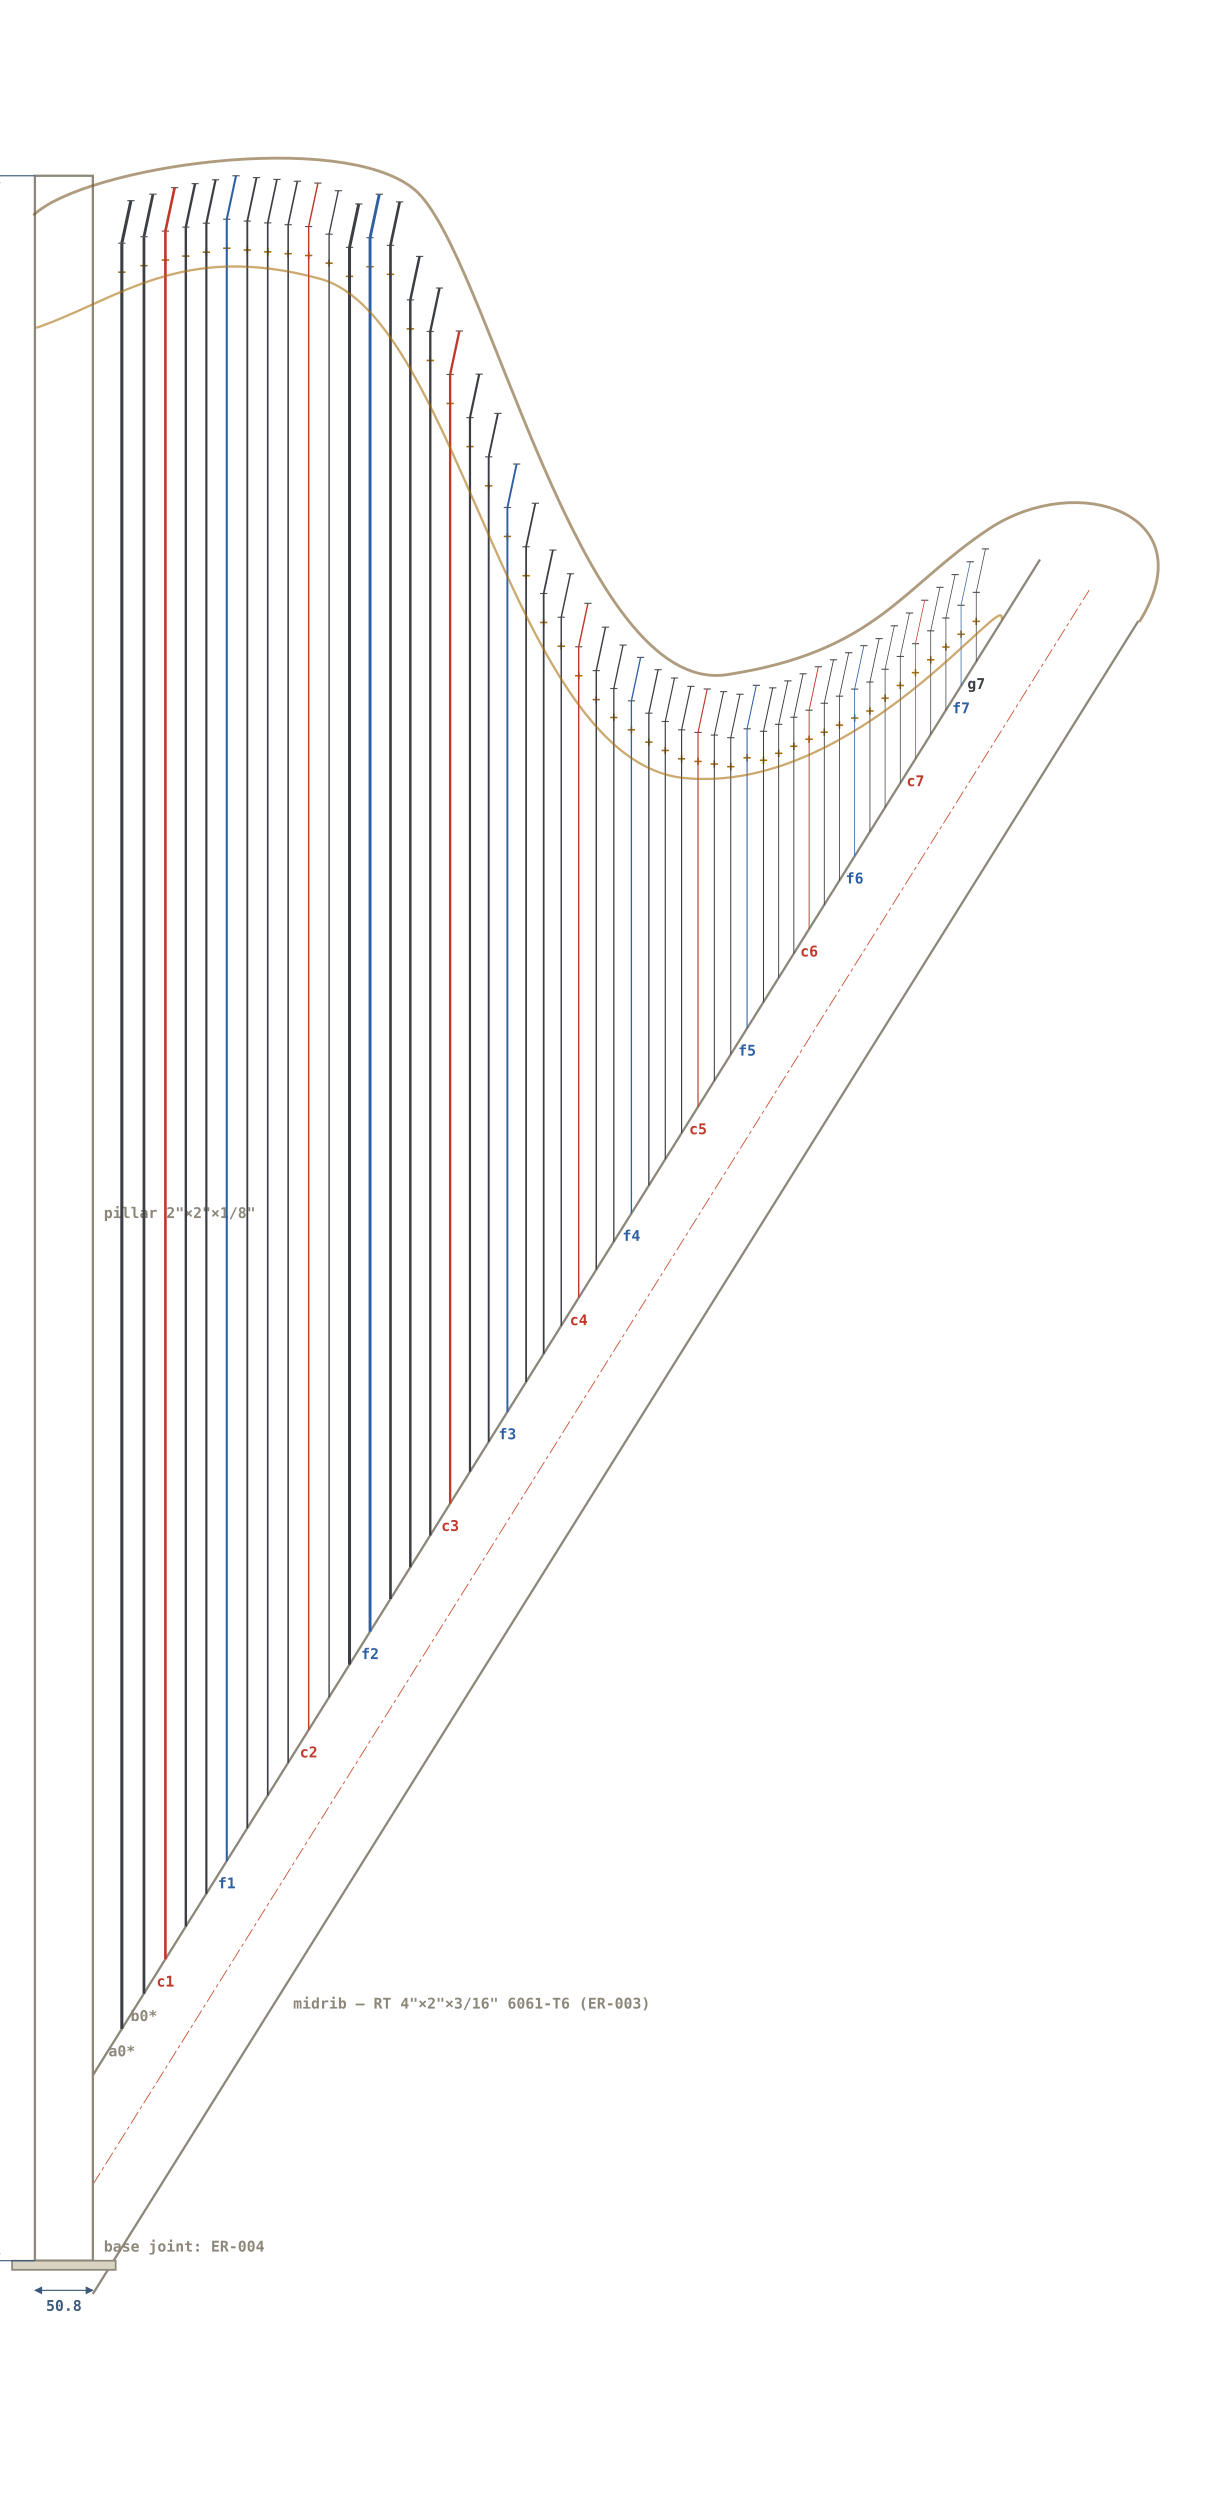
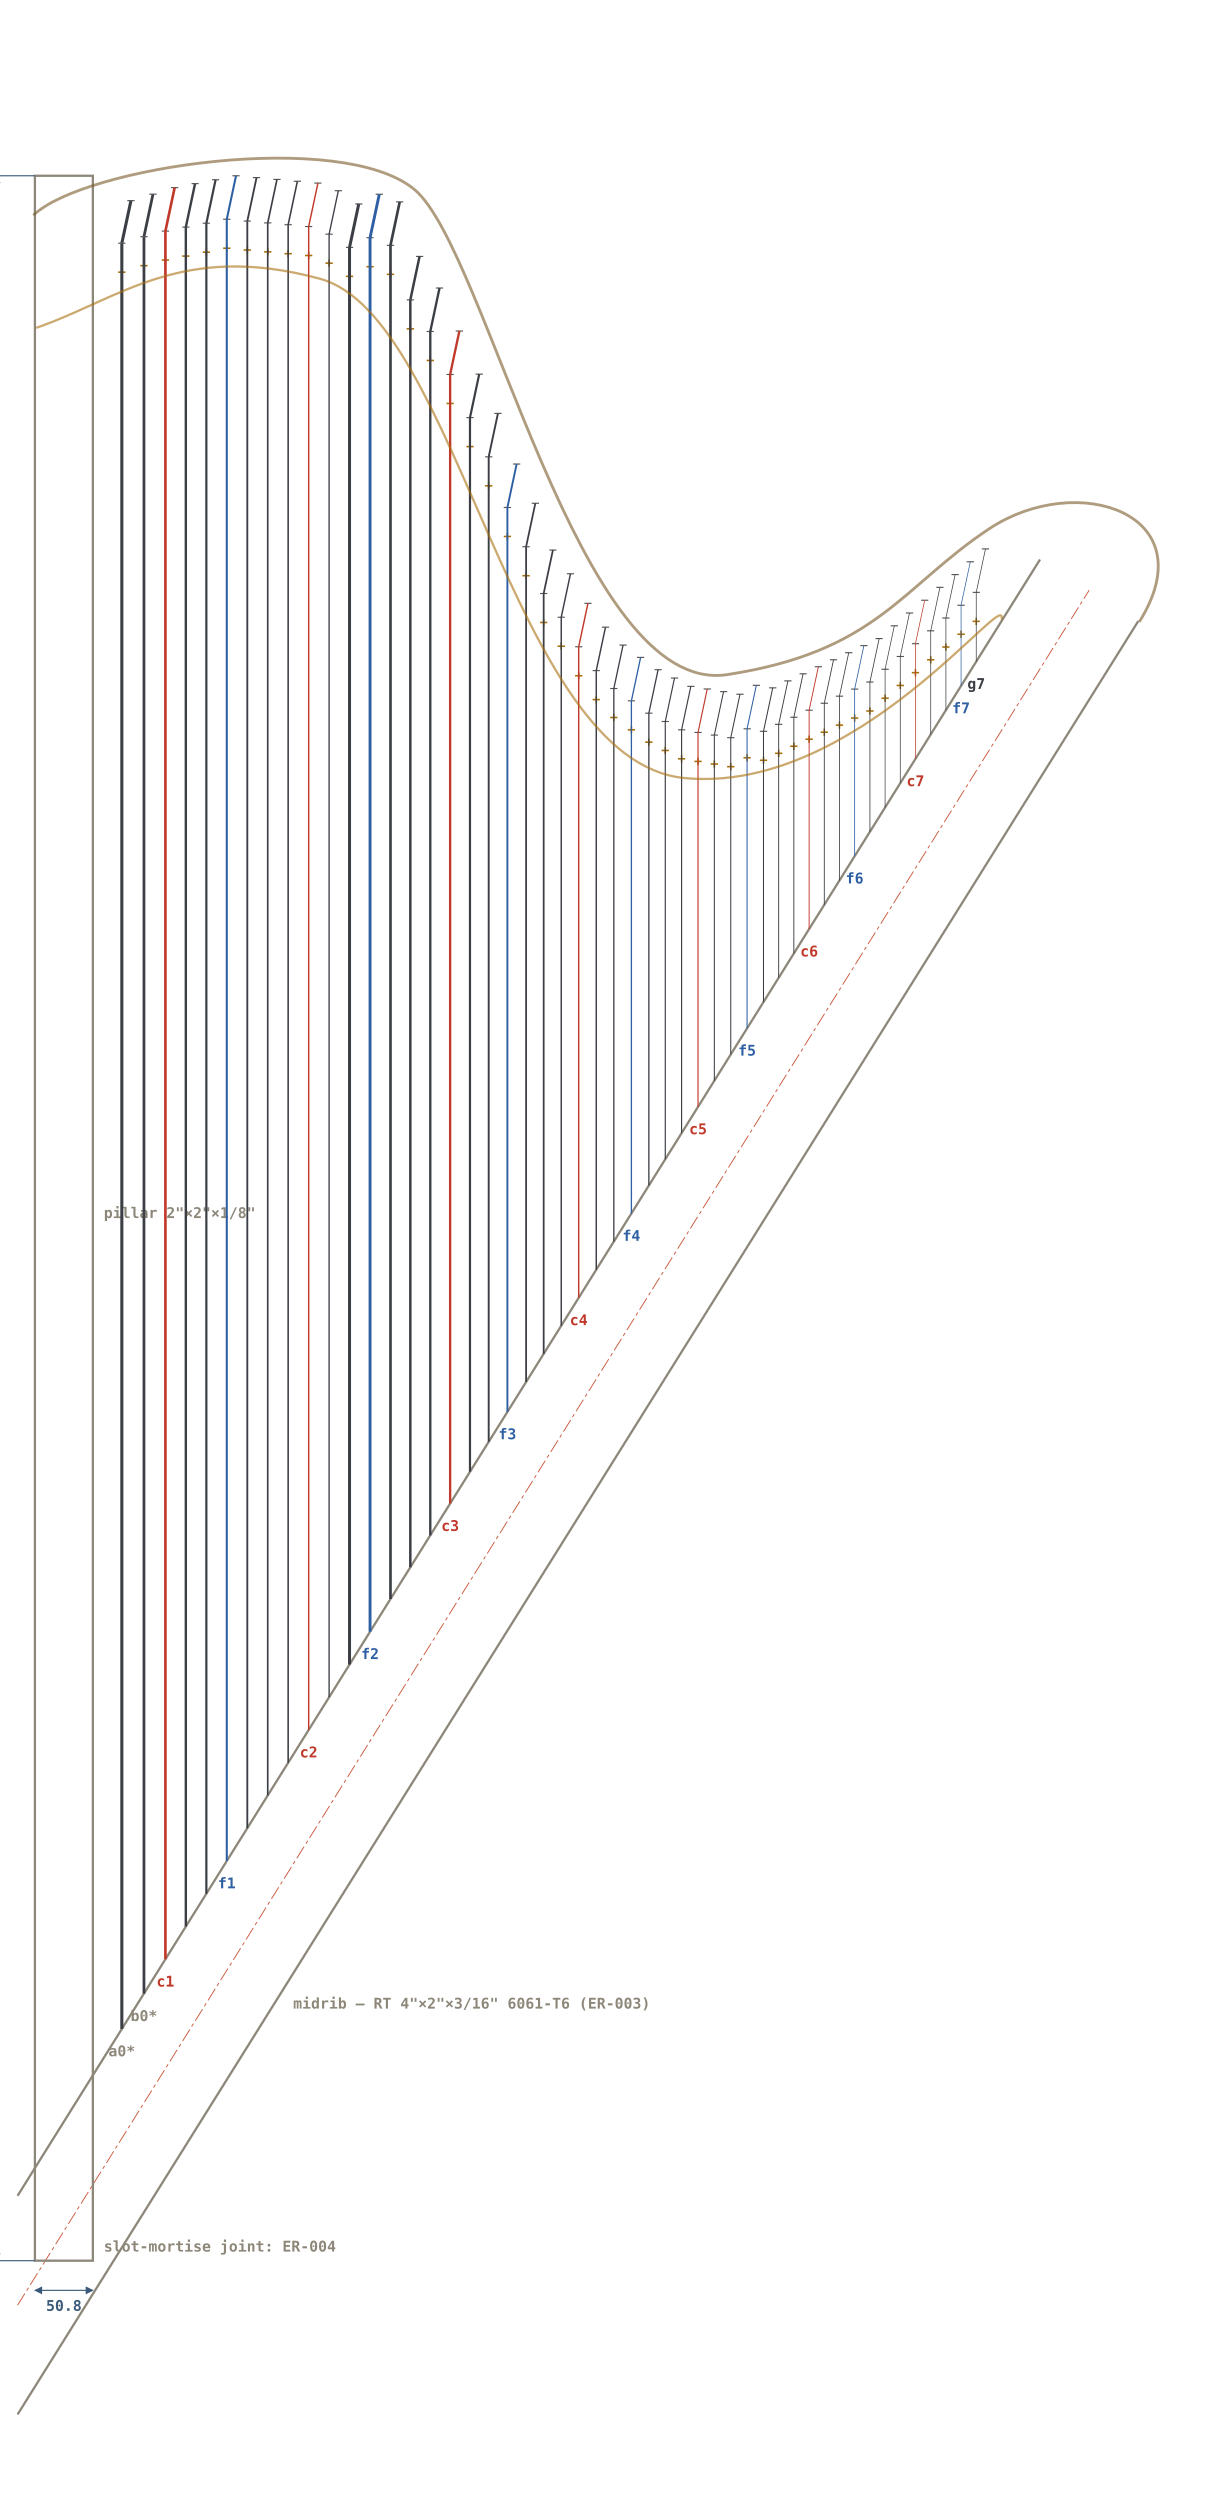
<svg xmlns="http://www.w3.org/2000/svg" width="942mm" height="1924mm" viewBox="109 0 1073 1924">
  <style>.nl{font-size:13px;font-weight:700;font-family:ui-monospace,Menlo,Consolas,monospace}</style>
  <defs>
    <marker id="arr" viewBox="0 0 10 10" refX="9" refY="5" markerWidth="7" markerHeight="7" orient="auto-start-reverse">
      <path d="M0 0 L10 5 L0 10 z" fill="#3b5a7a" />
    </marker>
  </defs>
-   <line x1="190.4" y1="1685.4" x2="1020.7" y2="356.7" stroke="#8d877a" stroke-width="2" />
-   <line x1="190.4" y1="1877.1" x2="1106.9" y2="410.6" stroke="#8d877a" stroke-width="2" />
-   <line x1="190.4" y1="1781.3" x2="1063.8" y2="383.6" stroke="#c9553a" stroke-width="0.8" stroke-dasharray="12 3 3 3" />
+   <line x1="124.4" y1="1791.1" x2="1020.7" y2="356.7" stroke="#8d877a" stroke-width="2" />
+   <line x1="124.4" y1="1982.8" x2="1106.9" y2="410.6" stroke="#8d877a" stroke-width="2" />
+   <line x1="124.4" y1="1887.0" x2="1063.8" y2="383.6" stroke="#c9553a" stroke-width="0.8" stroke-dasharray="12 3 3 3" />
  <text x="366" y="1627" class="nl" fill="#8d877a">midrib — RT 4"×2"×3/16" 6061-T6 (ER-003)</text>
  <rect x="139.6" y="20.3" width="50.8" height="1827.7" fill="none" stroke="#8d877a" stroke-width="2" />
  <text x="200" y="934" class="nl" fill="#8d877a">pillar 2"×2"×1/8"</text>
-   <rect x="119.6" y="1848.0" width="90.8" height="8" fill="#d9d3c2" stroke="#8d877a" stroke-width="1.5" />
-   <text x="200" y="1840" class="nl" fill="#8d877a">base joint: ER-004</text>
+   <text x="200" y="1840" class="nl" fill="#8d877a">slot-mortise joint: ER-004</text>
  <g stroke="#3b5a7a" stroke-width="1" fill="none">
    <line x1="106" y1="20.3" x2="106" y2="1848.0" marker-start="url(#arr)" marker-end="url(#arr)" />
    <line x1="98" y1="20.3" x2="139.6" y2="20.3" />
    <line x1="98" y1="1848.0" x2="139.6" y2="1848.0" />
  </g>
  <text x="94" y="934" class="nl" fill="#3b5a7a" text-anchor="middle" transform="rotate(-90 94 934)">1828 mm</text>
  <g stroke="#3b5a7a" stroke-width="1" fill="none">
    <line x1="139.6" y1="1874.0" x2="190.4" y2="1874.0" marker-start="url(#arr)" marker-end="url(#arr)" />
  </g>
  <text x="165" y="1892" class="nl" fill="#3b5a7a" text-anchor="middle">50.8</text>
  <g stroke="#555" stroke-width="1.0" fill="none">
    <line x1="250.8" y1="68.8" x2="257.2" y2="68.8" />
    <line x1="258.9" y1="30.7" x2="265.3" y2="30.7" />
    <line x1="268.8" y1="65.3" x2="275.1" y2="65.3" />
    <line x1="276.9" y1="27.2" x2="283.2" y2="27.2" />
    <line x1="286.7" y1="61.9" x2="293.0" y2="61.9" />
    <line x1="294.8" y1="23.8" x2="301.1" y2="23.8" />
    <line x1="304.6" y1="58.4" x2="311.0" y2="58.4" />
    <line x1="312.7" y1="20.3" x2="319.1" y2="20.3" />
    <line x1="322.6" y1="60.0" x2="328.9" y2="60.0" />
    <line x1="330.7" y1="21.9" x2="337.0" y2="21.9" />
    <line x1="340.5" y1="61.6" x2="346.9" y2="61.6" />
    <line x1="348.6" y1="23.5" x2="355.0" y2="23.5" />
    <line x1="358.4" y1="63.2" x2="364.8" y2="63.2" />
    <line x1="366.5" y1="25.1" x2="372.9" y2="25.1" />
    <line x1="376.4" y1="64.8" x2="382.7" y2="64.8" />
    <line x1="384.5" y1="26.7" x2="390.8" y2="26.7" />
    <line x1="394.3" y1="71.5" x2="400.7" y2="71.5" />
    <line x1="402.4" y1="33.4" x2="408.8" y2="33.4" />
    <line x1="412.3" y1="83.1" x2="418.6" y2="83.1" />
    <line x1="420.4" y1="45.0" x2="426.7" y2="45.0" />
    <line x1="430.2" y1="74.6" x2="436.5" y2="74.6" />
    <line x1="438.3" y1="36.5" x2="444.7" y2="36.5" />
    <line x1="448.1" y1="81.3" x2="454.5" y2="81.3" />
    <line x1="456.2" y1="43.2" x2="462.6" y2="43.2" />
    <line x1="465.6" y1="129.1" x2="471.9" y2="129.1" />
    <line x1="473.7" y1="91.0" x2="480.0" y2="91.0" />
    <line x1="483.0" y1="156.8" x2="489.3" y2="156.8" />
    <line x1="491.1" y1="118.7" x2="497.4" y2="118.7" />
    <line x1="500.4" y1="194.5" x2="506.8" y2="194.5" />
    <line x1="508.5" y1="156.4" x2="514.9" y2="156.4" />
    <line x1="517.8" y1="232.3" x2="524.2" y2="232.3" />
    <line x1="525.9" y1="194.2" x2="532.3" y2="194.2" />
    <line x1="534.2" y1="266.7" x2="540.6" y2="266.7" />
    <line x1="542.3" y1="228.6" x2="548.7" y2="228.6" />
    <line x1="550.6" y1="311.1" x2="557.0" y2="311.1" />
    <line x1="558.7" y1="273.0" x2="565.1" y2="273.0" />
    <line x1="567.0" y1="345.5" x2="573.4" y2="345.5" />
    <line x1="575.1" y1="307.4" x2="581.5" y2="307.4" />
    <line x1="582.4" y1="386.5" x2="588.8" y2="386.5" />
    <line x1="590.5" y1="348.4" x2="596.8" y2="348.4" />
    <line x1="597.8" y1="407.3" x2="604.1" y2="407.3" />
    <line x1="605.9" y1="369.2" x2="612.2" y2="369.2" />
    <line x1="613.2" y1="433.2" x2="619.5" y2="433.2" />
    <line x1="621.3" y1="395.1" x2="627.6" y2="395.1" />
    <line x1="628.5" y1="454.1" x2="634.9" y2="454.1" />
    <line x1="636.6" y1="416.0" x2="643.0" y2="416.0" />
    <line x1="643.9" y1="469.8" x2="650.3" y2="469.8" />
    <line x1="652.0" y1="431.7" x2="658.4" y2="431.7" />
    <line x1="659.3" y1="480.6" x2="665.6" y2="480.6" />
    <line x1="667.4" y1="442.5" x2="673.7" y2="442.5" />
    <line x1="674.6" y1="491.4" x2="681.0" y2="491.4" />
    <line x1="682.8" y1="453.3" x2="689.1" y2="453.3" />
    <line x1="689.0" y1="498.7" x2="695.4" y2="498.7" />
    <line x1="697.1" y1="460.6" x2="703.5" y2="460.6" />
    <line x1="703.4" y1="506.0" x2="709.7" y2="506.0" />
    <line x1="711.5" y1="467.9" x2="717.8" y2="467.9" />
    <line x1="717.7" y1="508.3" x2="724.1" y2="508.3" />
    <line x1="725.8" y1="470.2" x2="732.2" y2="470.2" />
    <line x1="732.1" y1="510.6" x2="738.4" y2="510.6" />
    <line x1="740.2" y1="472.5" x2="746.5" y2="472.5" />
    <line x1="746.4" y1="512.9" x2="752.8" y2="512.9" />
    <line x1="754.5" y1="474.8" x2="760.9" y2="474.8" />
    <line x1="760.8" y1="505.1" x2="767.1" y2="505.1" />
    <line x1="768.9" y1="467.0" x2="775.2" y2="467.0" />
    <line x1="775.1" y1="507.3" x2="781.5" y2="507.3" />
    <line x1="783.2" y1="469.2" x2="789.6" y2="469.2" />
    <line x1="788.4" y1="501.2" x2="794.8" y2="501.2" />
    <line x1="796.5" y1="463.1" x2="802.9" y2="463.1" />
    <line x1="801.8" y1="495.0" x2="808.1" y2="495.0" />
    <line x1="809.9" y1="456.9" x2="816.2" y2="456.9" />
    <line x1="815.1" y1="488.8" x2="821.4" y2="488.8" />
    <line x1="823.2" y1="450.7" x2="829.5" y2="450.7" />
    <line x1="828.4" y1="482.7" x2="834.8" y2="482.7" />
    <line x1="836.5" y1="444.6" x2="842.8" y2="444.6" />
    <line x1="841.7" y1="476.5" x2="848.1" y2="476.5" />
    <line x1="849.8" y1="438.4" x2="856.2" y2="438.4" />
    <line x1="855.1" y1="470.3" x2="861.4" y2="470.3" />
    <line x1="863.2" y1="432.2" x2="869.5" y2="432.2" />
    <line x1="868.4" y1="464.1" x2="874.7" y2="464.1" />
    <line x1="876.5" y1="426.0" x2="882.8" y2="426.0" />
    <line x1="881.7" y1="452.9" x2="888.1" y2="452.9" />
    <line x1="889.8" y1="414.8" x2="896.2" y2="414.8" />
    <line x1="895.0" y1="441.7" x2="901.4" y2="441.7" />
    <line x1="903.1" y1="403.6" x2="909.5" y2="403.6" />
    <line x1="908.4" y1="430.5" x2="914.7" y2="430.5" />
    <line x1="916.5" y1="392.4" x2="922.8" y2="392.4" />
    <line x1="921.7" y1="419.2" x2="928.0" y2="419.2" />
    <line x1="929.8" y1="381.1" x2="936.1" y2="381.1" />
    <line x1="935.0" y1="408.0" x2="941.3" y2="408.0" />
    <line x1="943.1" y1="369.9" x2="949.5" y2="369.9" />
    <line x1="948.3" y1="396.8" x2="954.7" y2="396.8" />
    <line x1="956.4" y1="358.7" x2="962.8" y2="358.7" />
    <line x1="961.7" y1="385.5" x2="968.0" y2="385.5" />
    <line x1="969.7" y1="347.4" x2="976.1" y2="347.4" />
  </g>
  <line x1="254.0" y1="68.8" x2="262.1" y2="30.7" stroke="#c0392b" stroke-width="2.311" />
  <line x1="271.9" y1="65.3" x2="280.0" y2="27.2" stroke="#3b3e44" stroke-width="2.108" />
  <line x1="289.9" y1="61.9" x2="298.0" y2="23.8" stroke="#3b3e44" stroke-width="1.930" />
  <line x1="307.8" y1="58.4" x2="315.9" y2="20.3" stroke="#2e5fa3" stroke-width="1.803" />
  <line x1="325.8" y1="60.0" x2="333.9" y2="21.9" stroke="#3b3e44" stroke-width="1.626" />
  <line x1="343.7" y1="61.6" x2="351.8" y2="23.5" stroke="#3b3e44" stroke-width="1.448" />
  <line x1="361.6" y1="63.2" x2="369.7" y2="25.1" stroke="#3b3e44" stroke-width="1.372" />
  <line x1="379.6" y1="64.8" x2="387.7" y2="26.7" stroke="#c0392b" stroke-width="1.270" />
  <line x1="397.5" y1="71.5" x2="405.6" y2="33.4" stroke="#3b3e44" stroke-width="1.168" />
  <line x1="415.4" y1="83.1" x2="423.5" y2="45.0" stroke="#3b3e44" stroke-width="2.642" />
  <line x1="433.4" y1="74.6" x2="441.5" y2="36.5" stroke="#2e5fa3" stroke-width="2.540" />
  <line x1="451.3" y1="81.3" x2="459.4" y2="43.2" stroke="#3b3e44" stroke-width="2.337" />
  <line x1="468.7" y1="129.1" x2="476.8" y2="91.0" stroke="#3b3e44" stroke-width="2.184" />
  <line x1="486.2" y1="156.8" x2="494.3" y2="118.7" stroke="#3b3e44" stroke-width="2.057" />
  <line x1="503.6" y1="194.5" x2="511.7" y2="156.4" stroke="#c0392b" stroke-width="2.057" />
  <line x1="521.0" y1="232.3" x2="529.1" y2="194.2" stroke="#3b3e44" stroke-width="1.930" />
  <line x1="537.4" y1="266.7" x2="545.5" y2="228.6" stroke="#3b3e44" stroke-width="1.676" />
  <line x1="553.8" y1="311.1" x2="561.9" y2="273.0" stroke="#2e5fa3" stroke-width="1.676" />
  <line x1="570.2" y1="345.5" x2="578.3" y2="307.4" stroke="#3b3e44" stroke-width="1.549" />
  <line x1="585.6" y1="386.5" x2="593.7" y2="348.4" stroke="#3b3e44" stroke-width="1.549" />
  <line x1="601.0" y1="407.3" x2="609.1" y2="369.2" stroke="#3b3e44" stroke-width="1.270" />
  <line x1="616.3" y1="433.2" x2="624.4" y2="395.1" stroke="#c0392b" stroke-width="1.270" />
  <line x1="631.7" y1="454.1" x2="639.8" y2="416.0" stroke="#3b3e44" stroke-width="1.270" />
  <line x1="647.1" y1="469.8" x2="655.2" y2="431.7" stroke="#3b3e44" stroke-width="1.143" />
  <line x1="662.5" y1="480.6" x2="670.6" y2="442.5" stroke="#2e5fa3" stroke-width="1.143" />
  <line x1="677.8" y1="491.4" x2="685.9" y2="453.3" stroke="#3b3e44" stroke-width="1.143" />
  <line x1="692.2" y1="498.7" x2="700.3" y2="460.6" stroke="#3b3e44" stroke-width="1.016" />
  <line x1="706.5" y1="506.0" x2="714.6" y2="467.9" stroke="#3b3e44" stroke-width="1.016" />
  <line x1="720.9" y1="508.3" x2="729.0" y2="470.2" stroke="#c0392b" stroke-width="1.016" />
  <line x1="735.2" y1="510.6" x2="743.3" y2="472.5" stroke="#3b3e44" stroke-width="0.914" />
  <line x1="749.6" y1="512.9" x2="757.7" y2="474.8" stroke="#3b3e44" stroke-width="0.914" />
  <line x1="763.9" y1="505.1" x2="772.0" y2="467.0" stroke="#2e5fa3" stroke-width="0.914" />
  <line x1="778.3" y1="507.3" x2="786.4" y2="469.2" stroke="#3b3e44" stroke-width="0.914" />
  <line x1="791.6" y1="501.2" x2="799.7" y2="463.1" stroke="#3b3e44" stroke-width="0.813" />
  <line x1="804.9" y1="495.0" x2="813.0" y2="456.9" stroke="#3b3e44" stroke-width="0.813" />
  <line x1="818.3" y1="488.8" x2="826.4" y2="450.7" stroke="#c0392b" stroke-width="0.813" />
  <line x1="831.6" y1="482.7" x2="839.7" y2="444.6" stroke="#3b3e44" stroke-width="0.762" />
  <line x1="844.9" y1="476.5" x2="853.0" y2="438.4" stroke="#3b3e44" stroke-width="0.711" />
  <line x1="858.2" y1="470.3" x2="866.3" y2="432.2" stroke="#2e5fa3" stroke-width="0.711" />
  <line x1="871.6" y1="464.1" x2="879.7" y2="426.0" stroke="#3b3e44" stroke-width="0.711" />
  <line x1="884.9" y1="452.9" x2="893.0" y2="414.8" stroke="#3b3e44" stroke-width="0.635" />
  <line x1="898.2" y1="441.7" x2="906.3" y2="403.6" stroke="#3b3e44" stroke-width="0.635" />
  <line x1="911.5" y1="430.5" x2="919.6" y2="392.4" stroke="#c0392b" stroke-width="0.635" />
  <line x1="924.9" y1="419.2" x2="933.0" y2="381.1" stroke="#3b3e44" stroke-width="0.635" />
  <line x1="938.2" y1="408.0" x2="946.3" y2="369.9" stroke="#3b3e44" stroke-width="0.635" />
  <line x1="951.5" y1="396.8" x2="959.6" y2="358.7" stroke="#2e5fa3" stroke-width="0.635" />
  <line x1="964.8" y1="385.5" x2="972.9" y2="347.4" stroke="#3b3e44" stroke-width="0.635" />
  <g stroke="#a8700f" stroke-width="1.4">
    <line x1="250.8" y1="94.2" x2="257.2" y2="94.2" />
    <line x1="254.0" y1="91.0" x2="254.0" y2="97.4" />
  </g>
  <g stroke="#a8700f" stroke-width="1.4">
    <line x1="268.7" y1="90.7" x2="275.1" y2="90.7" />
    <line x1="271.9" y1="87.5" x2="271.9" y2="93.9" />
  </g>
  <g stroke="#a8700f" stroke-width="1.4">
    <line x1="286.7" y1="87.3" x2="293.1" y2="87.3" />
    <line x1="289.9" y1="84.1" x2="289.9" y2="90.5" />
  </g>
  <g stroke="#a8700f" stroke-width="1.4">
    <line x1="304.6" y1="83.8" x2="311.0" y2="83.8" />
    <line x1="307.8" y1="80.6" x2="307.8" y2="87.0" />
  </g>
  <g stroke="#a8700f" stroke-width="1.4">
    <line x1="322.6" y1="85.4" x2="329.0" y2="85.4" />
    <line x1="325.8" y1="82.2" x2="325.8" y2="88.6" />
  </g>
  <g stroke="#a8700f" stroke-width="1.4">
    <line x1="340.5" y1="87.0" x2="346.9" y2="87.0" />
    <line x1="343.7" y1="83.8" x2="343.7" y2="90.2" />
  </g>
  <g stroke="#a8700f" stroke-width="1.4">
    <line x1="358.4" y1="88.6" x2="364.8" y2="88.6" />
    <line x1="361.6" y1="85.4" x2="361.6" y2="91.8" />
  </g>
  <g stroke="#a8700f" stroke-width="1.4">
    <line x1="376.4" y1="90.2" x2="382.8" y2="90.2" />
    <line x1="379.6" y1="87.0" x2="379.6" y2="93.4" />
  </g>
  <g stroke="#a8700f" stroke-width="1.4">
    <line x1="394.3" y1="96.9" x2="400.7" y2="96.9" />
    <line x1="397.5" y1="93.7" x2="397.5" y2="100.1" />
  </g>
  <g stroke="#a8700f" stroke-width="1.4">
    <line x1="412.2" y1="108.5" x2="418.6" y2="108.5" />
    <line x1="415.4" y1="105.3" x2="415.4" y2="111.7" />
  </g>
  <g stroke="#a8700f" stroke-width="1.4">
    <line x1="430.2" y1="100.0" x2="436.6" y2="100.0" />
    <line x1="433.4" y1="96.8" x2="433.4" y2="103.2" />
  </g>
  <g stroke="#a8700f" stroke-width="1.4">
    <line x1="448.1" y1="106.7" x2="454.5" y2="106.7" />
    <line x1="451.3" y1="103.5" x2="451.3" y2="109.9" />
  </g>
  <g stroke="#a8700f" stroke-width="1.4">
    <line x1="465.5" y1="154.5" x2="471.9" y2="154.5" />
    <line x1="468.7" y1="151.3" x2="468.7" y2="157.7" />
  </g>
  <g stroke="#a8700f" stroke-width="1.4">
    <line x1="483.0" y1="182.2" x2="489.4" y2="182.2" />
    <line x1="486.2" y1="179.0" x2="486.2" y2="185.4" />
  </g>
  <g stroke="#a8700f" stroke-width="1.4">
    <line x1="500.4" y1="219.9" x2="506.8" y2="219.9" />
    <line x1="503.6" y1="216.7" x2="503.6" y2="223.1" />
  </g>
  <g stroke="#a8700f" stroke-width="1.4">
    <line x1="517.8" y1="257.7" x2="524.2" y2="257.7" />
    <line x1="521.0" y1="254.5" x2="521.0" y2="260.9" />
  </g>
  <g stroke="#a8700f" stroke-width="1.4">
    <line x1="534.2" y1="292.1" x2="540.6" y2="292.1" />
    <line x1="537.4" y1="288.9" x2="537.4" y2="295.3" />
  </g>
  <g stroke="#a8700f" stroke-width="1.4">
    <line x1="550.6" y1="336.5" x2="557.0" y2="336.5" />
    <line x1="553.8" y1="333.3" x2="553.8" y2="339.7" />
  </g>
  <g stroke="#a8700f" stroke-width="1.4">
    <line x1="567.0" y1="370.9" x2="573.4" y2="370.9" />
    <line x1="570.2" y1="367.7" x2="570.2" y2="374.1" />
  </g>
  <g stroke="#a8700f" stroke-width="1.4">
    <line x1="582.4" y1="411.9" x2="588.8" y2="411.9" />
    <line x1="585.6" y1="408.7" x2="585.6" y2="415.1" />
  </g>
  <g stroke="#a8700f" stroke-width="1.4">
    <line x1="597.8" y1="432.7" x2="604.2" y2="432.7" />
    <line x1="601.0" y1="429.5" x2="601.0" y2="435.9" />
  </g>
  <g stroke="#a8700f" stroke-width="1.4">
    <line x1="613.1" y1="458.6" x2="619.5" y2="458.6" />
    <line x1="616.3" y1="455.4" x2="616.3" y2="461.8" />
  </g>
  <g stroke="#a8700f" stroke-width="1.4">
    <line x1="628.5" y1="479.5" x2="634.9" y2="479.5" />
    <line x1="631.7" y1="476.3" x2="631.7" y2="482.7" />
  </g>
  <g stroke="#a8700f" stroke-width="1.4">
    <line x1="643.9" y1="495.2" x2="650.3" y2="495.2" />
    <line x1="647.1" y1="492.0" x2="647.1" y2="498.4" />
  </g>
  <g stroke="#a8700f" stroke-width="1.4">
    <line x1="659.3" y1="506.0" x2="665.7" y2="506.0" />
    <line x1="662.5" y1="502.8" x2="662.5" y2="509.2" />
  </g>
  <g stroke="#a8700f" stroke-width="1.4">
    <line x1="674.6" y1="516.8" x2="681.0" y2="516.8" />
    <line x1="677.8" y1="513.6" x2="677.8" y2="520.0" />
  </g>
  <g stroke="#a8700f" stroke-width="1.4">
    <line x1="689.0" y1="524.1" x2="695.4" y2="524.1" />
    <line x1="692.2" y1="520.9" x2="692.2" y2="527.3" />
  </g>
  <g stroke="#a8700f" stroke-width="1.4">
    <line x1="703.3" y1="531.4" x2="709.7" y2="531.4" />
    <line x1="706.5" y1="528.2" x2="706.5" y2="534.6" />
  </g>
  <g stroke="#a8700f" stroke-width="1.4">
    <line x1="717.7" y1="533.7" x2="724.1" y2="533.7" />
    <line x1="720.9" y1="530.5" x2="720.9" y2="536.9" />
  </g>
  <g stroke="#a8700f" stroke-width="1.4">
    <line x1="732.0" y1="536.0" x2="738.4" y2="536.0" />
    <line x1="735.2" y1="532.8" x2="735.2" y2="539.2" />
  </g>
  <g stroke="#a8700f" stroke-width="1.4">
    <line x1="746.4" y1="538.3" x2="752.8" y2="538.3" />
    <line x1="749.6" y1="535.1" x2="749.6" y2="541.5" />
  </g>
  <g stroke="#a8700f" stroke-width="1.4">
    <line x1="760.7" y1="530.5" x2="767.1" y2="530.5" />
    <line x1="763.9" y1="527.3" x2="763.9" y2="533.7" />
  </g>
  <g stroke="#a8700f" stroke-width="1.4">
    <line x1="775.1" y1="532.7" x2="781.5" y2="532.7" />
    <line x1="778.3" y1="529.5" x2="778.3" y2="535.9" />
  </g>
  <g stroke="#a8700f" stroke-width="1.4">
    <line x1="788.4" y1="526.6" x2="794.8" y2="526.6" />
    <line x1="791.6" y1="523.4" x2="791.6" y2="529.8" />
  </g>
  <g stroke="#a8700f" stroke-width="1.4">
    <line x1="801.7" y1="520.4" x2="808.1" y2="520.4" />
    <line x1="804.9" y1="517.2" x2="804.9" y2="523.6" />
  </g>
  <g stroke="#a8700f" stroke-width="1.4">
    <line x1="815.1" y1="514.2" x2="821.5" y2="514.2" />
    <line x1="818.3" y1="511.0" x2="818.3" y2="517.4" />
  </g>
  <g stroke="#a8700f" stroke-width="1.4">
    <line x1="828.4" y1="508.1" x2="834.8" y2="508.1" />
    <line x1="831.6" y1="504.9" x2="831.6" y2="511.3" />
  </g>
  <g stroke="#a8700f" stroke-width="1.4">
    <line x1="841.7" y1="501.9" x2="848.1" y2="501.9" />
    <line x1="844.9" y1="498.7" x2="844.9" y2="505.1" />
  </g>
  <g stroke="#a8700f" stroke-width="1.4">
    <line x1="855.0" y1="495.7" x2="861.4" y2="495.7" />
    <line x1="858.2" y1="492.5" x2="858.2" y2="498.9" />
  </g>
  <g stroke="#a8700f" stroke-width="1.4">
    <line x1="868.4" y1="489.5" x2="874.8" y2="489.5" />
    <line x1="871.6" y1="486.3" x2="871.6" y2="492.7" />
  </g>
  <g stroke="#a8700f" stroke-width="1.4">
    <line x1="881.7" y1="478.3" x2="888.1" y2="478.3" />
    <line x1="884.9" y1="475.1" x2="884.9" y2="481.5" />
  </g>
  <g stroke="#a8700f" stroke-width="1.4">
    <line x1="895.0" y1="467.1" x2="901.4" y2="467.1" />
    <line x1="898.2" y1="463.9" x2="898.2" y2="470.3" />
  </g>
  <g stroke="#a8700f" stroke-width="1.4">
    <line x1="908.3" y1="455.9" x2="914.7" y2="455.9" />
    <line x1="911.5" y1="452.7" x2="911.5" y2="459.1" />
  </g>
  <g stroke="#a8700f" stroke-width="1.4">
    <line x1="921.7" y1="444.6" x2="928.1" y2="444.6" />
    <line x1="924.9" y1="441.4" x2="924.9" y2="447.8" />
  </g>
  <g stroke="#a8700f" stroke-width="1.4">
    <line x1="935.0" y1="433.4" x2="941.4" y2="433.4" />
    <line x1="938.2" y1="430.2" x2="938.2" y2="436.6" />
  </g>
  <g stroke="#a8700f" stroke-width="1.4">
    <line x1="948.3" y1="422.2" x2="954.7" y2="422.2" />
    <line x1="951.5" y1="419.0" x2="951.5" y2="425.4" />
  </g>
  <g stroke="#a8700f" stroke-width="1.4">
    <line x1="961.6" y1="410.9" x2="968.0" y2="410.9" />
    <line x1="964.8" y1="407.7" x2="964.8" y2="414.1" />
  </g>
  <g stroke="#a8700f" stroke-width="1.4">
    <line x1="232.0" y1="99.1" x2="238.4" y2="99.1" />
    <line x1="235.2" y1="95.9" x2="235.2" y2="102.3" />
  </g>
  <g stroke="#a8700f" stroke-width="1.4">
    <line x1="212.6" y1="104.8" x2="219.0" y2="104.8" />
    <line x1="215.8" y1="101.6" x2="215.8" y2="108.0" />
  </g>
  <line x1="964.8" y1="446.2" x2="964.8" y2="385.5" stroke="#3b3e44" stroke-width="0.635" />
  <text x="964.8" y="470.2" class="nl" fill="#3b3e44" text-anchor="middle">g7</text>
  <line x1="951.5" y1="467.5" x2="951.5" y2="396.8" stroke="#2e5fa3" stroke-width="0.635" />
  <text x="951.5" y="491.5" class="nl" fill="#2e5fa3" text-anchor="middle">f7</text>
  <line x1="938.2" y1="488.8" x2="938.2" y2="408.0" stroke="#3b3e44" stroke-width="0.635" />
  <line x1="924.9" y1="510.1" x2="924.9" y2="419.2" stroke="#3b3e44" stroke-width="0.635" />
  <line x1="911.5" y1="531.4" x2="911.5" y2="430.5" stroke="#c0392b" stroke-width="0.635" />
  <text x="911.5" y="555.4" class="nl" fill="#c0392b" text-anchor="middle">c7</text>
  <line x1="898.2" y1="552.8" x2="898.2" y2="441.7" stroke="#3b3e44" stroke-width="0.635" />
  <line x1="884.9" y1="574.1" x2="884.9" y2="452.9" stroke="#3b3e44" stroke-width="0.635" />
  <line x1="871.6" y1="595.4" x2="871.6" y2="464.1" stroke="#3b3e44" stroke-width="0.711" />
  <line x1="858.2" y1="616.7" x2="858.2" y2="470.3" stroke="#2e5fa3" stroke-width="0.711" />
  <text x="858.2" y="640.7" class="nl" fill="#2e5fa3" text-anchor="middle">f6</text>
  <line x1="844.9" y1="638.1" x2="844.9" y2="476.5" stroke="#3b3e44" stroke-width="0.711" />
  <line x1="831.6" y1="659.4" x2="831.6" y2="482.7" stroke="#3b3e44" stroke-width="0.762" />
  <line x1="818.3" y1="680.7" x2="818.3" y2="488.8" stroke="#c0392b" stroke-width="0.813" />
  <text x="818.3" y="704.7" class="nl" fill="#c0392b" text-anchor="middle">c6</text>
  <line x1="804.9" y1="702.0" x2="804.9" y2="495.0" stroke="#3b3e44" stroke-width="0.813" />
  <line x1="791.6" y1="723.4" x2="791.6" y2="501.2" stroke="#3b3e44" stroke-width="0.813" />
  <line x1="778.3" y1="744.7" x2="778.3" y2="507.3" stroke="#3b3e44" stroke-width="0.914" />
  <line x1="763.9" y1="767.6" x2="763.9" y2="505.1" stroke="#2e5fa3" stroke-width="0.914" />
  <text x="763.9" y="791.6" class="nl" fill="#2e5fa3" text-anchor="middle">f5</text>
  <line x1="749.6" y1="790.6" x2="749.6" y2="512.9" stroke="#3b3e44" stroke-width="0.914" />
  <line x1="735.2" y1="813.6" x2="735.2" y2="510.6" stroke="#3b3e44" stroke-width="0.914" />
  <line x1="720.9" y1="836.5" x2="720.9" y2="508.3" stroke="#c0392b" stroke-width="1.016" />
  <text x="720.9" y="860.5" class="nl" fill="#c0392b" text-anchor="middle">c5</text>
  <line x1="706.5" y1="859.5" x2="706.5" y2="506.0" stroke="#3b3e44" stroke-width="1.016" />
  <line x1="692.2" y1="882.5" x2="692.2" y2="498.7" stroke="#3b3e44" stroke-width="1.016" />
  <line x1="677.8" y1="905.4" x2="677.8" y2="491.4" stroke="#3b3e44" stroke-width="1.143" />
  <line x1="662.5" y1="930.0" x2="662.5" y2="480.6" stroke="#2e5fa3" stroke-width="1.143" />
  <text x="662.5" y="954.0" class="nl" fill="#2e5fa3" text-anchor="middle">f4</text>
  <line x1="647.1" y1="954.6" x2="647.1" y2="469.8" stroke="#3b3e44" stroke-width="1.143" />
  <line x1="631.7" y1="979.2" x2="631.7" y2="454.1" stroke="#3b3e44" stroke-width="1.270" />
  <line x1="616.3" y1="1003.9" x2="616.3" y2="433.2" stroke="#c0392b" stroke-width="1.270" />
  <text x="616.3" y="1027.9" class="nl" fill="#c0392b" text-anchor="middle">c4</text>
  <line x1="601.0" y1="1028.5" x2="601.0" y2="407.3" stroke="#3b3e44" stroke-width="1.270" />
  <line x1="585.6" y1="1053.1" x2="585.6" y2="386.5" stroke="#3b3e44" stroke-width="1.549" />
  <line x1="570.2" y1="1077.7" x2="570.2" y2="345.5" stroke="#3b3e44" stroke-width="1.549" />
  <line x1="553.8" y1="1103.9" x2="553.8" y2="311.1" stroke="#2e5fa3" stroke-width="1.676" />
  <text x="553.8" y="1127.9" class="nl" fill="#2e5fa3" text-anchor="middle">f3</text>
  <line x1="537.4" y1="1130.2" x2="537.4" y2="266.7" stroke="#3b3e44" stroke-width="1.676" />
  <line x1="521.0" y1="1156.4" x2="521.0" y2="232.3" stroke="#3b3e44" stroke-width="1.930" />
  <line x1="503.6" y1="1184.3" x2="503.6" y2="194.5" stroke="#c0392b" stroke-width="2.057" />
  <text x="503.6" y="1208.3" class="nl" fill="#c0392b" text-anchor="middle">c3</text>
  <line x1="486.2" y1="1212.2" x2="486.2" y2="156.8" stroke="#3b3e44" stroke-width="2.057" />
  <line x1="468.7" y1="1240.1" x2="468.7" y2="129.1" stroke="#3b3e44" stroke-width="2.184" />
  <line x1="451.3" y1="1267.9" x2="451.3" y2="81.3" stroke="#3b3e44" stroke-width="2.337" />
  <line x1="433.4" y1="1296.6" x2="433.4" y2="74.6" stroke="#2e5fa3" stroke-width="2.540" />
  <text x="433.4" y="1320.6" class="nl" fill="#2e5fa3" text-anchor="middle">f2</text>
  <line x1="415.4" y1="1325.4" x2="415.4" y2="83.1" stroke="#3b3e44" stroke-width="2.642" />
  <line x1="397.5" y1="1354.1" x2="397.5" y2="71.5" stroke="#3b3e44" stroke-width="1.168" />
  <line x1="379.6" y1="1382.8" x2="379.6" y2="64.8" stroke="#c0392b" stroke-width="1.270" />
  <text x="379.6" y="1406.8" class="nl" fill="#c0392b" text-anchor="middle">c2</text>
  <line x1="361.6" y1="1411.5" x2="361.6" y2="63.2" stroke="#3b3e44" stroke-width="1.372" />
  <line x1="343.7" y1="1440.2" x2="343.7" y2="61.6" stroke="#3b3e44" stroke-width="1.448" />
  <line x1="325.8" y1="1468.9" x2="325.8" y2="60.0" stroke="#3b3e44" stroke-width="1.626" />
  <line x1="307.8" y1="1497.6" x2="307.8" y2="58.4" stroke="#2e5fa3" stroke-width="1.803" />
  <text x="307.8" y="1521.6" class="nl" fill="#2e5fa3" text-anchor="middle">f1</text>
  <line x1="289.9" y1="1526.3" x2="289.9" y2="61.9" stroke="#3b3e44" stroke-width="1.930" />
  <line x1="271.9" y1="1555.0" x2="271.9" y2="65.3" stroke="#3b3e44" stroke-width="2.108" />
  <line x1="254.0" y1="1583.7" x2="254.0" y2="68.8" stroke="#c0392b" stroke-width="2.311" />
  <text x="254.0" y="1607.7" class="nl" fill="#c0392b" text-anchor="middle">c1</text>
  <line x1="235.2" y1="1613.9" x2="235.2" y2="73.7" stroke="#3b3e44" stroke-width="2.426" />
  <line x1="235.2" y1="73.7" x2="243.1" y2="36.4" stroke="#3b3e44" stroke-width="2.426" />
  <g stroke="#555" stroke-width="1.0">
    <line x1="232.0" y1="73.7" x2="238.4" y2="73.7" />
    <line x1="239.9" y1="36.4" x2="246.3" y2="36.4" />
  </g>
  <text x="235.2" y="1637.9" class="nl" fill="#8d877a" text-anchor="middle">b0*</text>
  <line x1="215.8" y1="1644.8" x2="215.8" y2="79.4" stroke="#3b3e44" stroke-width="2.692" />
  <line x1="215.8" y1="79.4" x2="223.8" y2="42.1" stroke="#3b3e44" stroke-width="2.692" />
  <g stroke="#555" stroke-width="1.0">
    <line x1="212.6" y1="79.4" x2="219.0" y2="79.4" />
    <line x1="220.6" y1="42.1" x2="227.0" y2="42.1" />
  </g>
  <text x="215.8" y="1668.8" class="nl" fill="#8d877a" text-anchor="middle">a0*</text>
  <path d="M 138.22,54.935 C 182.636,12.264 408.329,-20.833 472.261,32.301 536.194,85.436 615.437,477.81 746.634,457.583 877.832,437.356 899.005,380.96 976.112,329.784 c 77.107,-51.176 191.195,-13.779 131.621,81.602" fill="none" stroke="#7a5a2a" stroke-width="2.5" opacity="0.6" />
  <path d="m 140.746,153.632 c 72.366,-24.896 127.081,-76.072 248.719,-43.058 121.638,33.014 167.709,422.937 319.533,437.695 151.824,14.757 284.311,-170.726 277.986,-138.981" fill="none" stroke="#a8700f" stroke-width="2.0" opacity="0.6" />
</svg>
